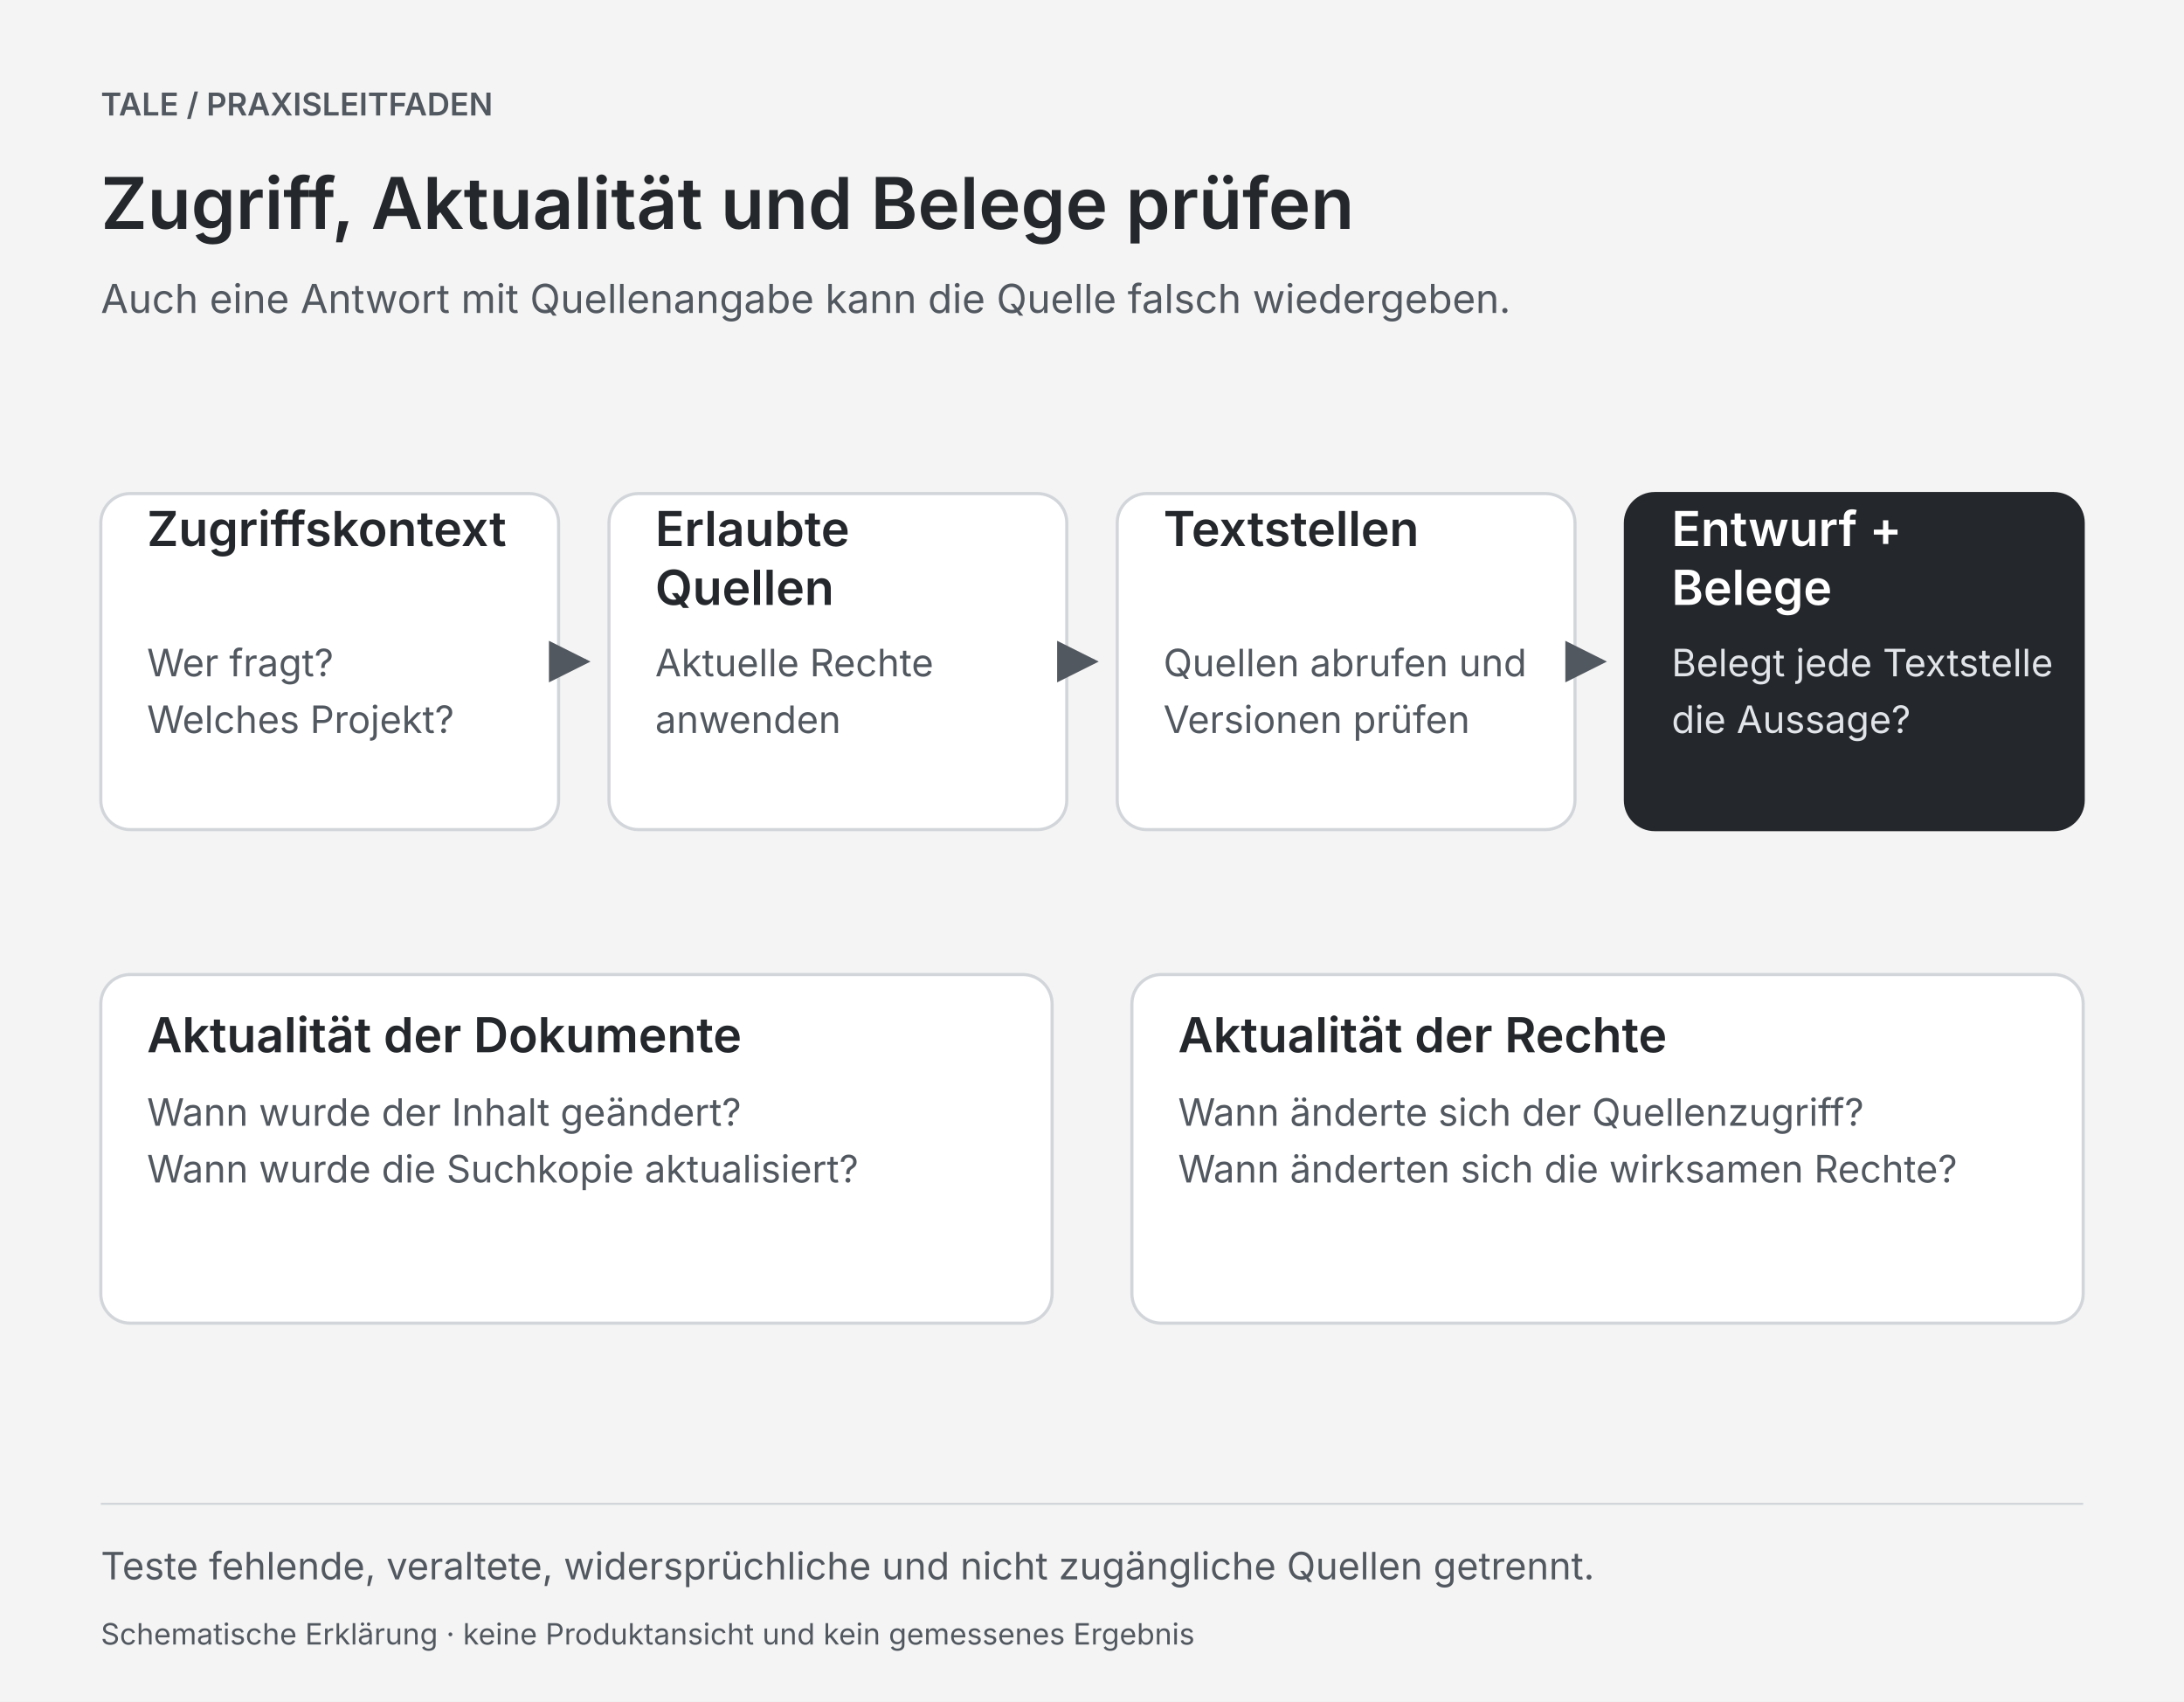
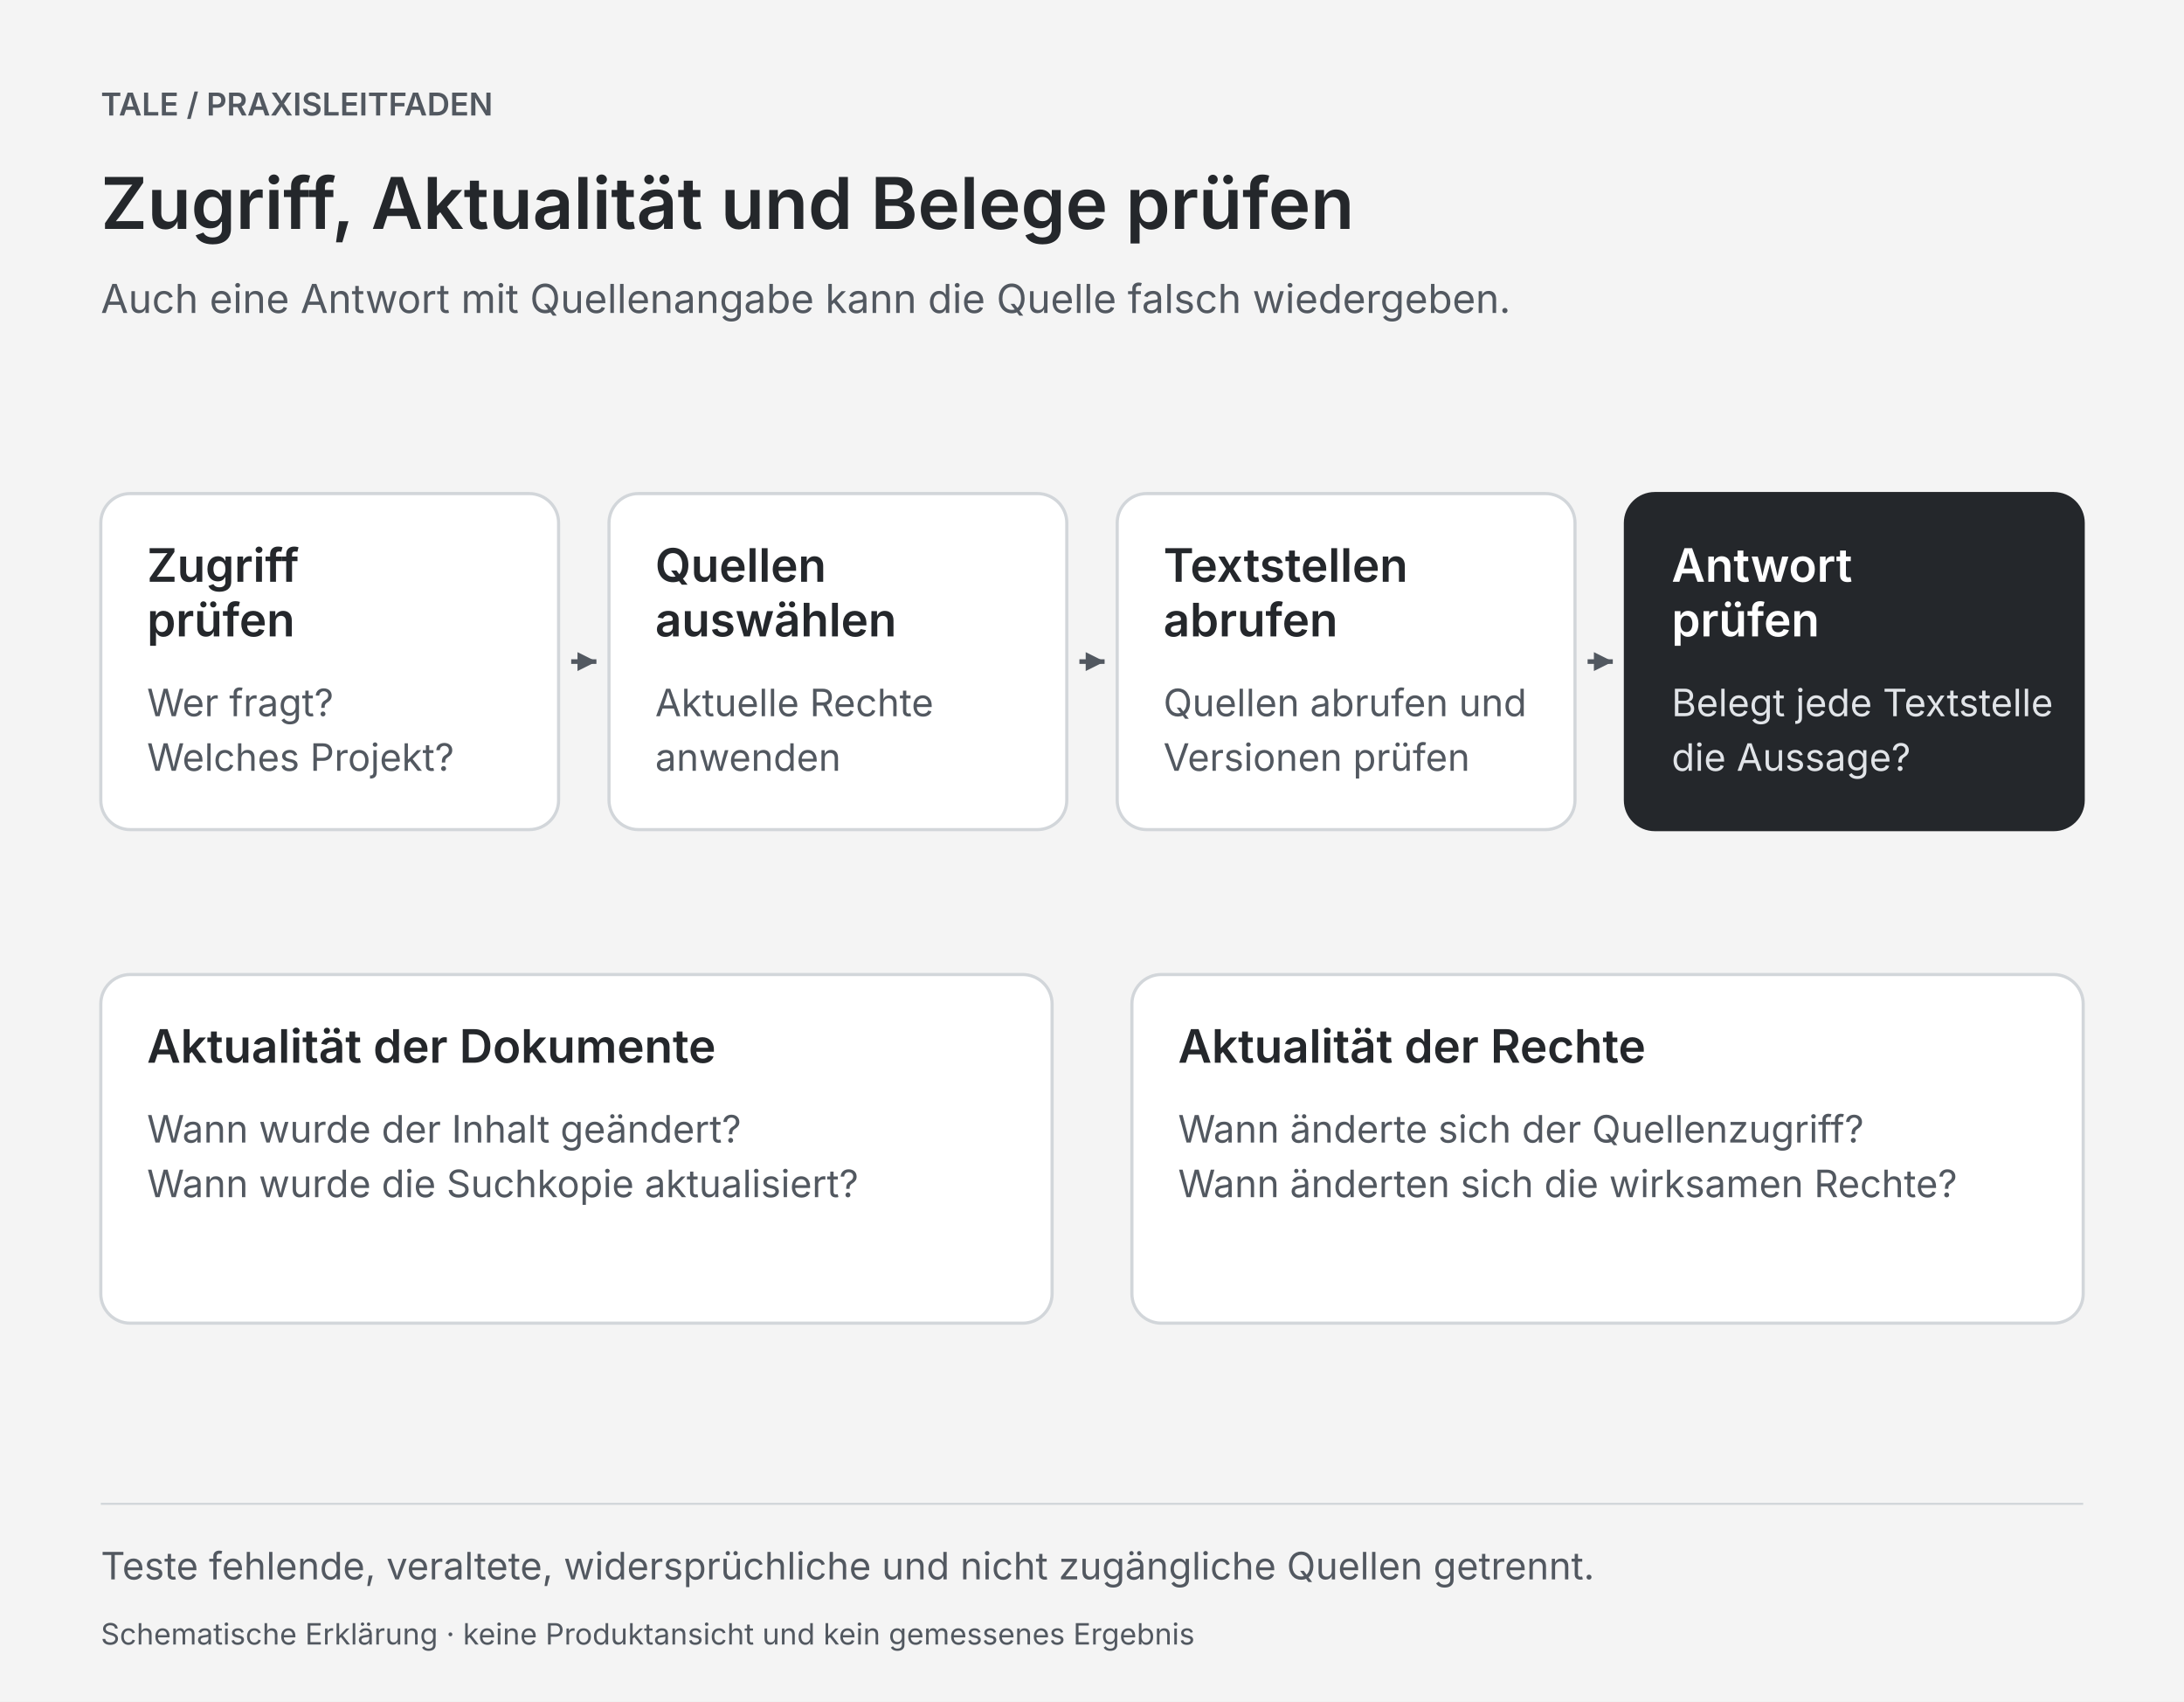
<svg xmlns="http://www.w3.org/2000/svg" lang="de" viewBox="0 0 1040 810" role="img" aria-labelledby="title desc">
  <defs>
-     <marker id="arrow" markerWidth="9" markerHeight="9" refX="8" refY="4.5" orient="auto">
+     <marker id="arrow" markerWidth="9" markerHeight="9" refX="9" refY="4.5" orient="auto" markerUnits="userSpaceOnUse">
      <path d="M0 0 L9 4.5 L0 9" fill="#525860" />
    </marker>
  </defs>
  <rect width="1040" height="810" fill="#f4f4f4" />
  <text x="48" y="55" font-family="Inter,Arial,sans-serif" font-size="15" fill="#525860" font-weight="600">TALE  /  PRAXISLEITFADEN</text>
  <text x="48" y="109" font-family="Inter,Arial,sans-serif" font-size="34" fill="#24272b" font-weight="600">Zugriff, Aktualität und Belege prüfen</text>
  <text x="48" y="149" font-family="Inter,Arial,sans-serif" font-size="19" fill="#525860" font-weight="400">Auch eine Antwort mit Quellenangabe kann die Quelle falsch wiedergeben.</text>
  <rect x="48" y="235" width="218" height="160" rx="14" fill="white" stroke="#d2d6da" stroke-width="1.5" />
-   <text x="70" y="260" font-family="Inter,Arial,sans-serif" font-size="23" fill="#24272b" font-weight="600">Zugriffskontext</text>
-   <text x="70" y="322" font-family="Inter,Arial,sans-serif" font-size="18" fill="#525860" font-weight="400">Wer fragt?</text>
-   <text x="70" y="349" font-family="Inter,Arial,sans-serif" font-size="18" fill="#525860" font-weight="400">Welches Projekt?</text>
-   <path d="M266 315 L279 315" fill="none" stroke="#525860" stroke-width="2.2" marker-end="url(#arrow)" />
+   <text x="70" y="277" font-family="Inter,Arial,sans-serif" font-size="22" fill="#24272b" font-weight="600">
+     <tspan x="70" dy="0">Zugriff</tspan>
+     <tspan x="70" dy="26">prüfen</tspan>
+   </text>
+   <text x="70" y="341" font-family="Inter,Arial,sans-serif" font-size="18" fill="#525860" font-weight="400">Wer fragt?</text>
+   <text x="70" y="367" font-family="Inter,Arial,sans-serif" font-size="18" fill="#525860" font-weight="400">Welches Projekt?</text>
+   <path d="M272 315 L284 315" fill="none" stroke="#525860" stroke-width="2.2" marker-end="url(#arrow)" />
  <rect x="290" y="235" width="218" height="160" rx="14" fill="white" stroke="#d2d6da" stroke-width="1.5" />
-   <text x="312" y="260" font-family="Inter,Arial,sans-serif" font-size="23" fill="#24272b" font-weight="600">
-     <tspan x="312" dy="0">Erlaubte</tspan>
-     <tspan x="312" dy="28">Quellen</tspan>
+   <text x="312" y="277" font-family="Inter,Arial,sans-serif" font-size="22" fill="#24272b" font-weight="600">
+     <tspan x="312" dy="0">Quellen</tspan>
+     <tspan x="312" dy="26">auswählen</tspan>
  </text>
-   <text x="312" y="322" font-family="Inter,Arial,sans-serif" font-size="18" fill="#525860" font-weight="400">Aktuelle Rechte</text>
-   <text x="312" y="349" font-family="Inter,Arial,sans-serif" font-size="18" fill="#525860" font-weight="400">anwenden</text>
-   <path d="M508 315 L521 315" fill="none" stroke="#525860" stroke-width="2.2" marker-end="url(#arrow)" />
+   <text x="312" y="341" font-family="Inter,Arial,sans-serif" font-size="18" fill="#525860" font-weight="400">Aktuelle Rechte</text>
+   <text x="312" y="367" font-family="Inter,Arial,sans-serif" font-size="18" fill="#525860" font-weight="400">anwenden</text>
+   <path d="M514 315 L526 315" fill="none" stroke="#525860" stroke-width="2.2" marker-end="url(#arrow)" />
  <rect x="532" y="235" width="218" height="160" rx="14" fill="white" stroke="#d2d6da" stroke-width="1.5" />
-   <text x="554" y="260" font-family="Inter,Arial,sans-serif" font-size="23" fill="#24272b" font-weight="600">Textstellen</text>
-   <text x="554" y="322" font-family="Inter,Arial,sans-serif" font-size="18" fill="#525860" font-weight="400">Quellen abrufen und</text>
-   <text x="554" y="349" font-family="Inter,Arial,sans-serif" font-size="18" fill="#525860" font-weight="400">Versionen prüfen</text>
-   <path d="M750 315 L763 315" fill="none" stroke="#525860" stroke-width="2.2" marker-end="url(#arrow)" />
+   <text x="554" y="277" font-family="Inter,Arial,sans-serif" font-size="22" fill="#24272b" font-weight="600">
+     <tspan x="554" dy="0">Textstellen</tspan>
+     <tspan x="554" dy="26">abrufen</tspan>
+   </text>
+   <text x="554" y="341" font-family="Inter,Arial,sans-serif" font-size="18" fill="#525860" font-weight="400">Quellen abrufen und</text>
+   <text x="554" y="367" font-family="Inter,Arial,sans-serif" font-size="18" fill="#525860" font-weight="400">Versionen prüfen</text>
+   <path d="M756 315 L768 315" fill="none" stroke="#525860" stroke-width="2.2" marker-end="url(#arrow)" />
  <rect x="774" y="235" width="218" height="160" rx="14" fill="#24272b" stroke="#24272b" stroke-width="1.5" />
-   <text x="796" y="260" font-family="Inter,Arial,sans-serif" font-size="23" fill="white" font-weight="600">
-     <tspan x="796" dy="0">Entwurf +</tspan>
-     <tspan x="796" dy="28">Belege</tspan>
+   <text x="796" y="277" font-family="Inter,Arial,sans-serif" font-size="22" fill="white" font-weight="600">
+     <tspan x="796" dy="0">Antwort</tspan>
+     <tspan x="796" dy="26">prüfen</tspan>
  </text>
-   <text x="796" y="322" font-family="Inter,Arial,sans-serif" font-size="18" fill="#e1e4e8" font-weight="400">Belegt jede Textstelle</text>
-   <text x="796" y="349" font-family="Inter,Arial,sans-serif" font-size="18" fill="#e1e4e8" font-weight="400">die Aussage?</text>
+   <text x="796" y="341" font-family="Inter,Arial,sans-serif" font-size="18" fill="#e1e4e8" font-weight="400">Belegt jede Textstelle</text>
+   <text x="796" y="367" font-family="Inter,Arial,sans-serif" font-size="18" fill="#e1e4e8" font-weight="400">die Aussage?</text>
  <rect x="48" y="464" width="453" height="166" rx="14" fill="white" stroke="#d2d6da" stroke-width="1.5" />
-   <text x="70" y="501" font-family="Inter,Arial,sans-serif" font-size="23" fill="#24272b" font-weight="600">Aktualität der Dokumente</text>
-   <text x="70" y="536" font-family="Inter,Arial,sans-serif" font-size="18" fill="#525860" font-weight="400">Wann wurde der Inhalt geändert?</text>
-   <text x="70" y="563" font-family="Inter,Arial,sans-serif" font-size="18" fill="#525860" font-weight="400">Wann wurde die Suchkopie aktualisiert?</text>
+   <text x="70" y="506" font-family="Inter,Arial,sans-serif" font-size="22" fill="#24272b" font-weight="600">Aktualität der Dokumente</text>
+   <text x="70" y="544" font-family="Inter,Arial,sans-serif" font-size="18" fill="#525860" font-weight="400">Wann wurde der Inhalt geändert?</text>
+   <text x="70" y="570" font-family="Inter,Arial,sans-serif" font-size="18" fill="#525860" font-weight="400">Wann wurde die Suchkopie aktualisiert?</text>
  <rect x="539" y="464" width="453" height="166" rx="14" fill="white" stroke="#d2d6da" stroke-width="1.5" />
-   <text x="561" y="501" font-family="Inter,Arial,sans-serif" font-size="23" fill="#24272b" font-weight="600">Aktualität der Rechte</text>
-   <text x="561" y="536" font-family="Inter,Arial,sans-serif" font-size="18" fill="#525860" font-weight="400">Wann änderte sich der Quellenzugriff?</text>
-   <text x="561" y="563" font-family="Inter,Arial,sans-serif" font-size="18" fill="#525860" font-weight="400">Wann änderten sich die wirksamen Rechte?</text>
+   <text x="561" y="506" font-family="Inter,Arial,sans-serif" font-size="22" fill="#24272b" font-weight="600">Aktualität der Rechte</text>
+   <text x="561" y="544" font-family="Inter,Arial,sans-serif" font-size="18" fill="#525860" font-weight="400">Wann änderte sich der Quellenzugriff?</text>
+   <text x="561" y="570" font-family="Inter,Arial,sans-serif" font-size="18" fill="#525860" font-weight="400">Wann änderten sich die wirksamen Rechte?</text>
  <path d="M48 716 H992" stroke="#d2d6da" />
  <text x="48" y="752" font-family="Inter,Arial,sans-serif" font-size="18" fill="#525860" font-weight="400">Teste fehlende, veraltete, widersprüchliche und nicht zugängliche Quellen getrennt.</text>
  <text x="48" y="783" font-family="Inter,Arial,sans-serif" font-size="14" fill="#525860" font-weight="400">Schematische Erklärung · keine Produktansicht und kein gemessenes Ergebnis</text>
</svg>
